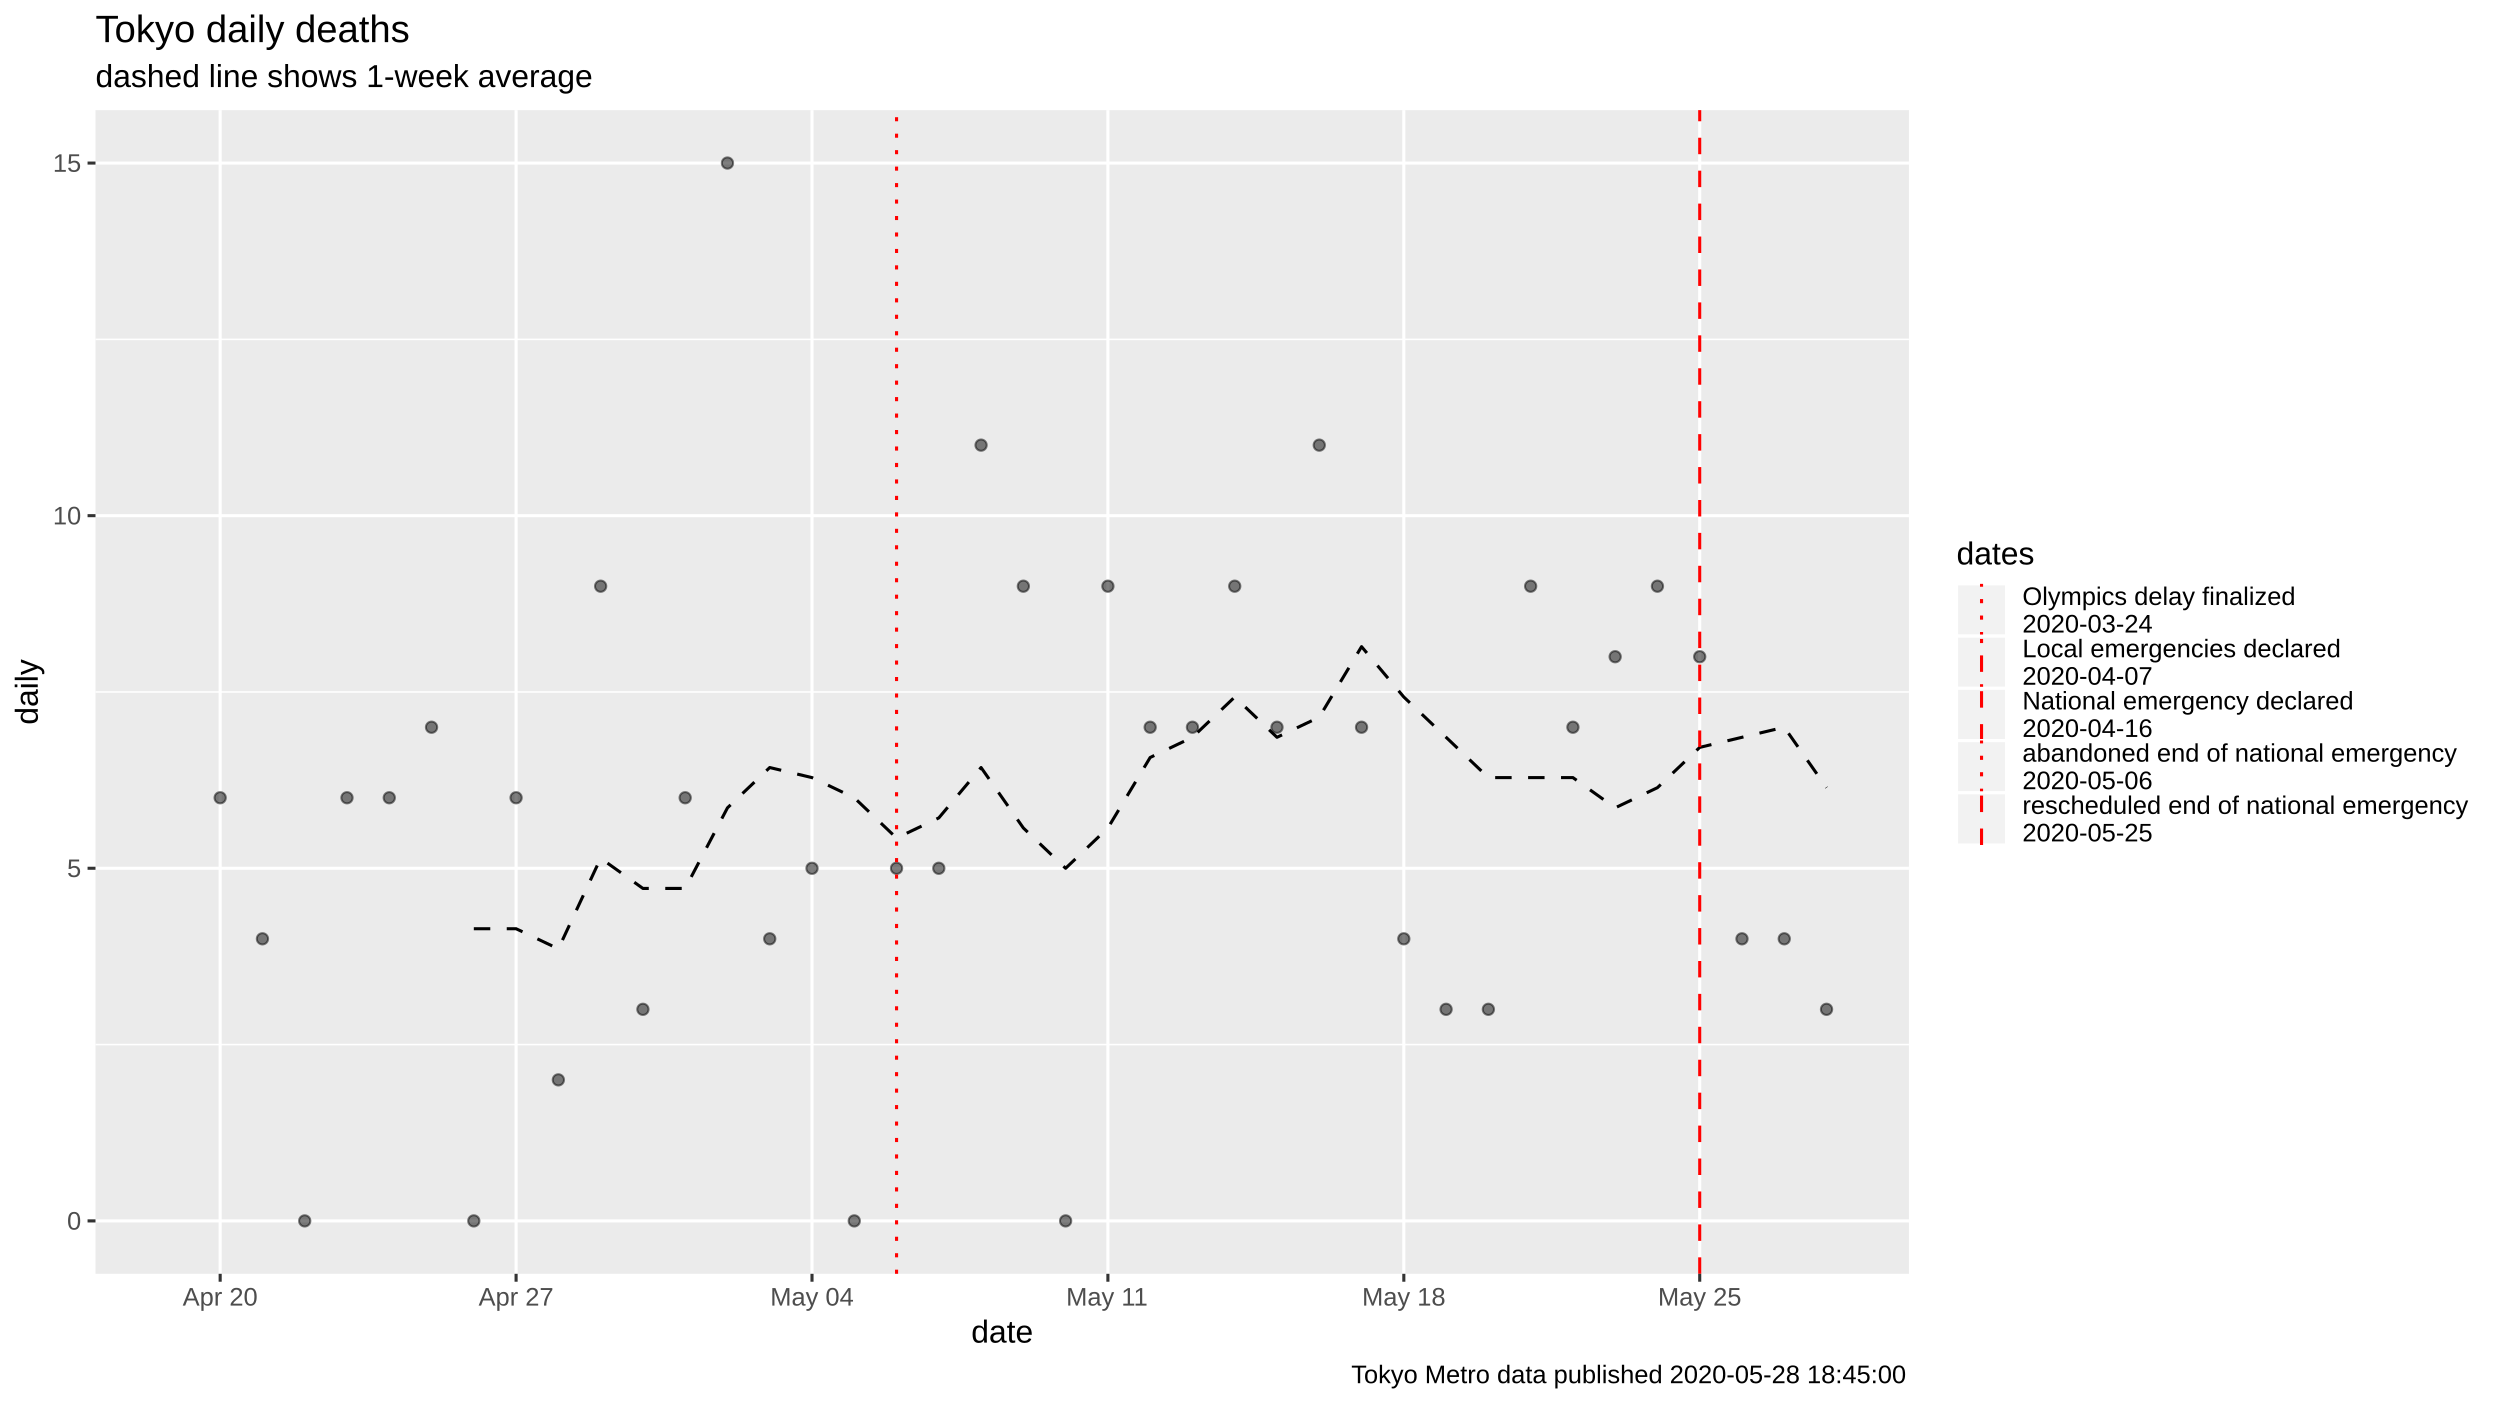
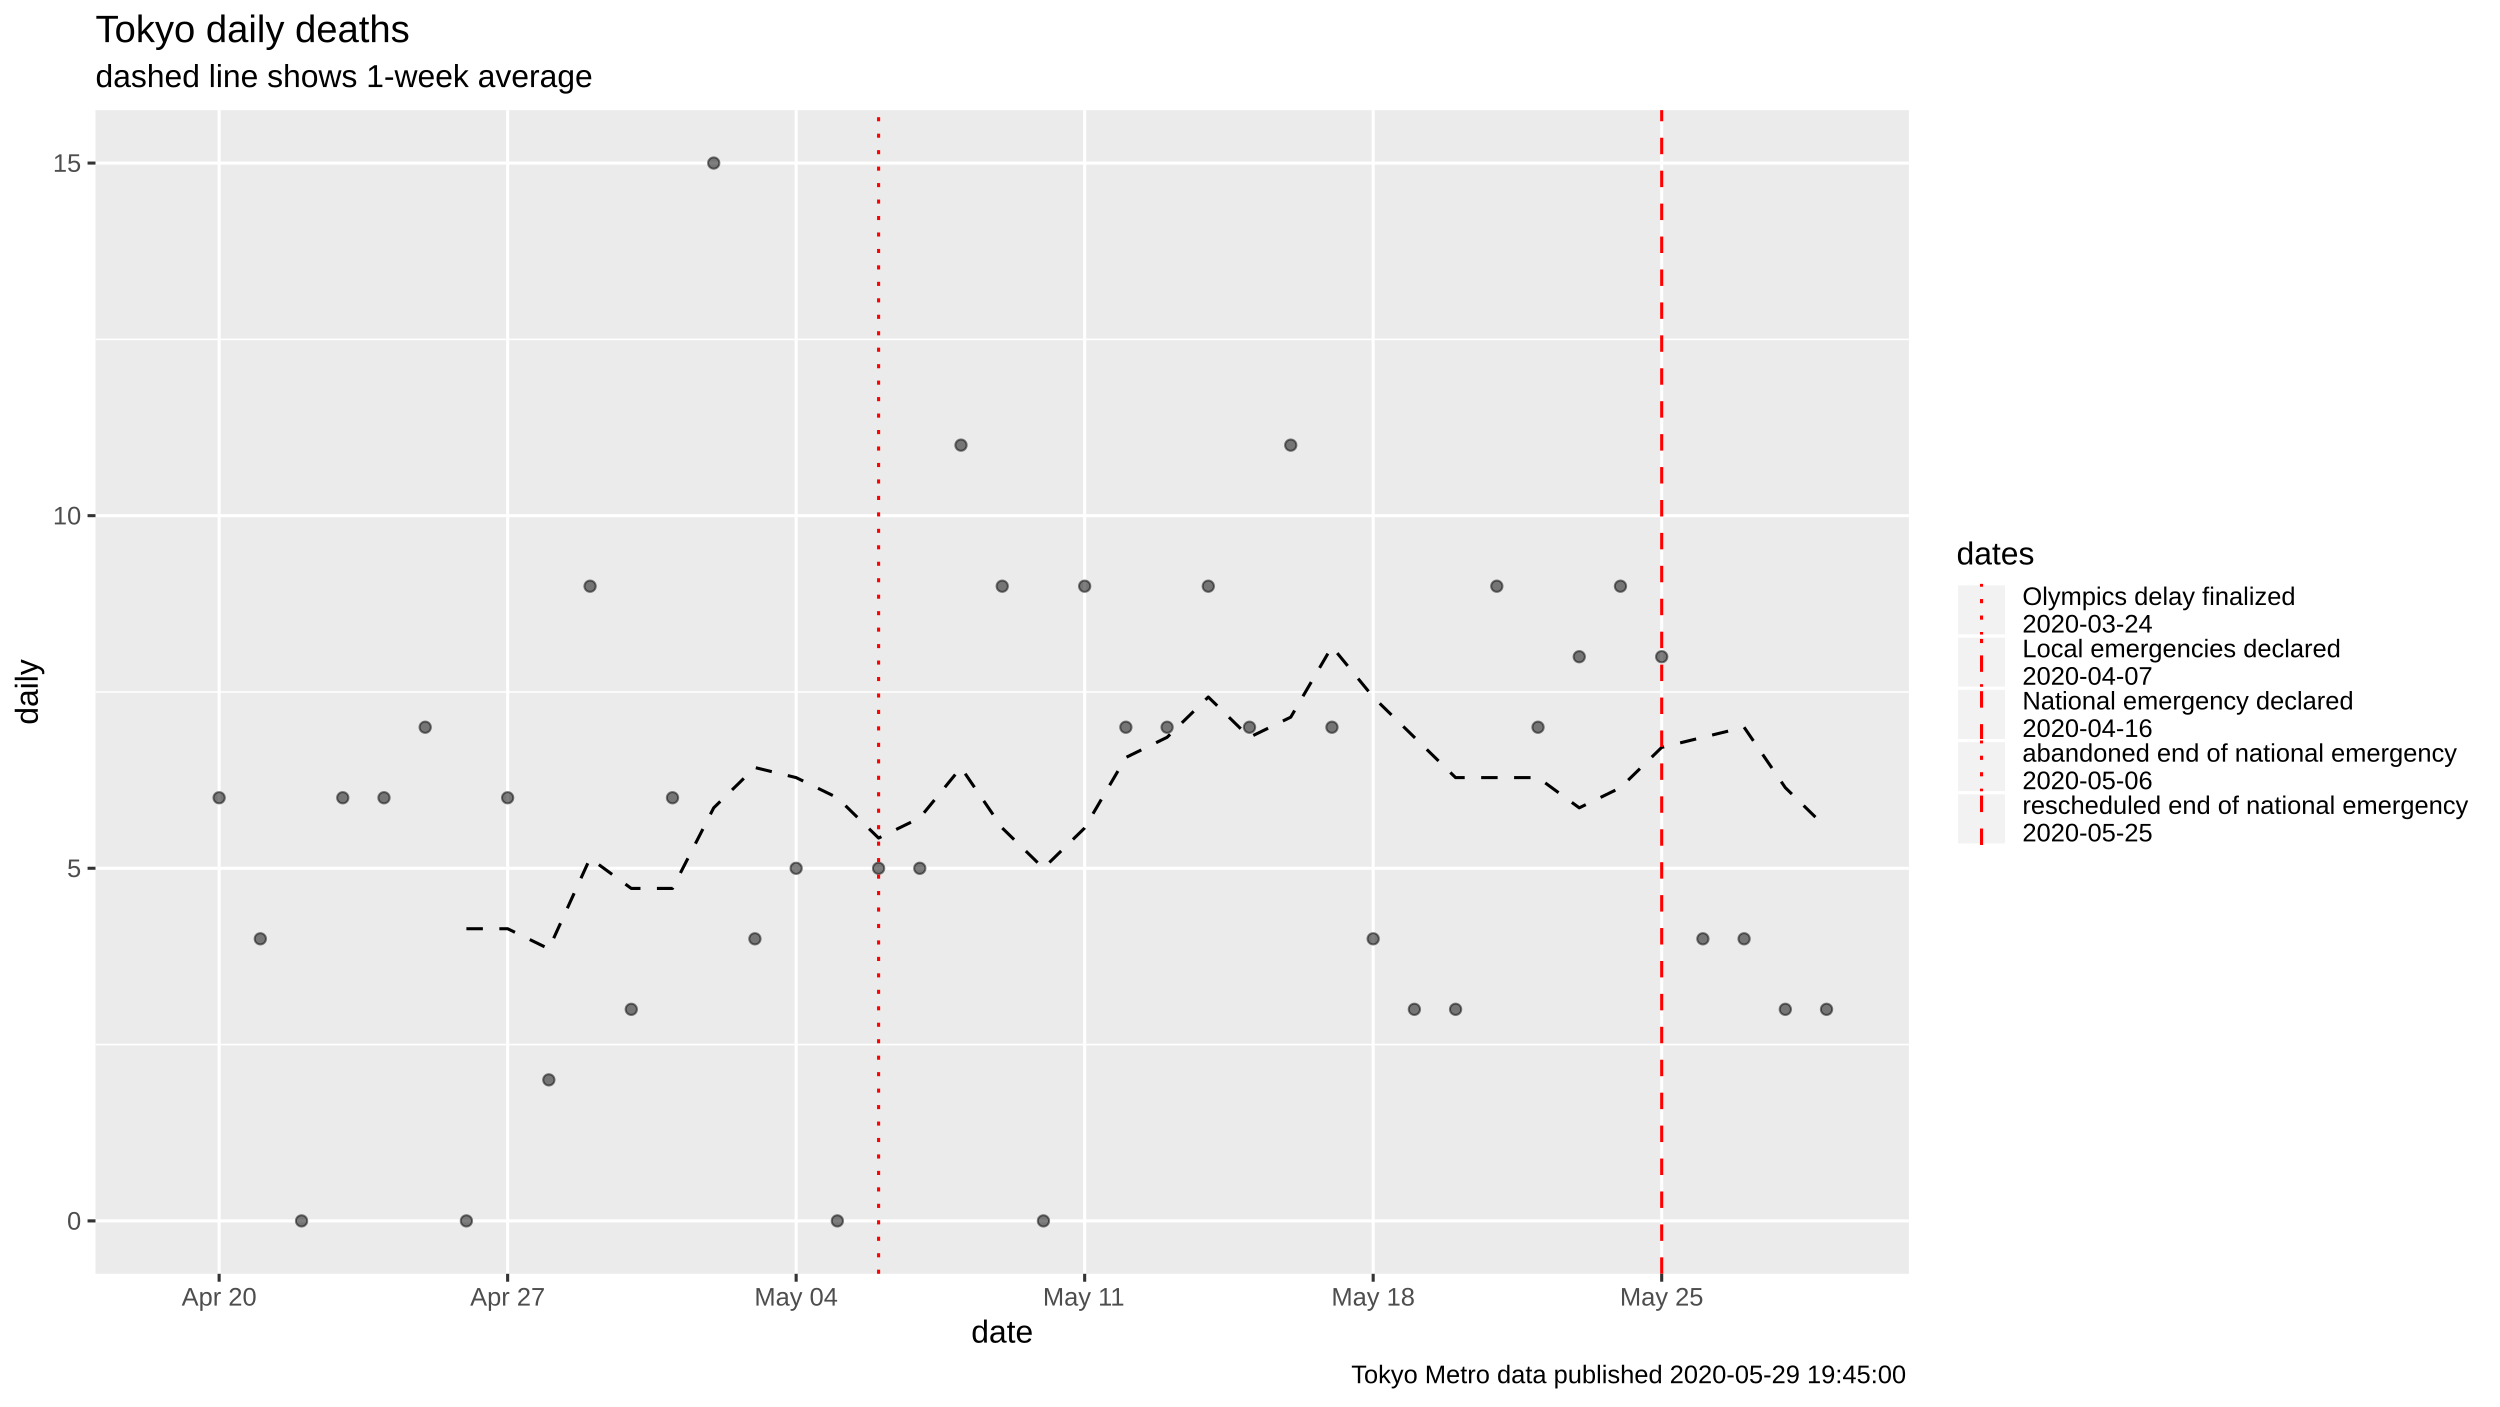
<svg xmlns="http://www.w3.org/2000/svg" viewBox="0 0 864.00 486.00">
  <defs>
    <style type="text/css">
    line, polyline, polygon, path, rect, circle {
      fill: none;
      stroke: #000000;
      stroke-linecap: round;
      stroke-linejoin: round;
      stroke-miterlimit: 10.00;
    }
  </style>
  </defs>
  <rect width="100%" height="100%" style="stroke: none; fill: #FFFFFF;" />
  <rect x="0" y="0.00" width="864.00" height="486.00" style="stroke-width: 1.07; stroke: #FFFFFF; fill: #FFFFFF;" />
  <defs>
    <clipPath id="cpMzMuMDB8NjU5Ljc0fDQ0MC4yMnwzOC4wNw==">
      <rect x="33.00" y="38.07" width="626.74" height="402.15" />
    </clipPath>
  </defs>
  <rect x="33.00" y="38.07" width="626.74" height="402.15" style="stroke-width: 1.07; stroke: none; fill: #EBEBEB;" clip-path="url(#cpMzMuMDB8NjU5Ljc0fDQ0MC4yMnwzOC4wNw==)" />
  <polyline points="33.00,361.01 659.74,361.01 " style="stroke-width: 0.53; stroke: #FFFFFF; stroke-linecap: butt;" clip-path="url(#cpMzMuMDB8NjU5Ljc0fDQ0MC4yMnwzOC4wNw==)" />
  <polyline points="33.00,239.15 659.74,239.15 " style="stroke-width: 0.53; stroke: #FFFFFF; stroke-linecap: butt;" clip-path="url(#cpMzMuMDB8NjU5Ljc0fDQ0MC4yMnwzOC4wNw==)" />
  <polyline points="33.00,117.28 659.74,117.28 " style="stroke-width: 0.53; stroke: #FFFFFF; stroke-linecap: butt;" clip-path="url(#cpMzMuMDB8NjU5Ljc0fDQ0MC4yMnwzOC4wNw==)" />
  <polyline points="33.00,421.94 659.74,421.94 " style="stroke-width: 1.07; stroke: #FFFFFF; stroke-linecap: butt;" clip-path="url(#cpMzMuMDB8NjU5Ljc0fDQ0MC4yMnwzOC4wNw==)" />
  <polyline points="33.00,300.08 659.74,300.08 " style="stroke-width: 1.07; stroke: #FFFFFF; stroke-linecap: butt;" clip-path="url(#cpMzMuMDB8NjU5Ljc0fDQ0MC4yMnwzOC4wNw==)" />
  <polyline points="33.00,178.21 659.74,178.21 " style="stroke-width: 1.07; stroke: #FFFFFF; stroke-linecap: butt;" clip-path="url(#cpMzMuMDB8NjU5Ljc0fDQ0MC4yMnwzOC4wNw==)" />
  <polyline points="33.00,56.35 659.74,56.35 " style="stroke-width: 1.07; stroke: #FFFFFF; stroke-linecap: butt;" clip-path="url(#cpMzMuMDB8NjU5Ljc0fDQ0MC4yMnwzOC4wNw==)" />
-   <polyline points="76.09,440.22 76.09,38.07 " style="stroke-width: 1.07; stroke: #FFFFFF; stroke-linecap: butt;" clip-path="url(#cpMzMuMDB8NjU5Ljc0fDQ0MC4yMnwzOC4wNw==)" />
-   <polyline points="178.36,440.22 178.36,38.07 " style="stroke-width: 1.07; stroke: #FFFFFF; stroke-linecap: butt;" clip-path="url(#cpMzMuMDB8NjU5Ljc0fDQ0MC4yMnwzOC4wNw==)" />
-   <polyline points="280.63,440.22 280.63,38.07 " style="stroke-width: 1.07; stroke: #FFFFFF; stroke-linecap: butt;" clip-path="url(#cpMzMuMDB8NjU5Ljc0fDQ0MC4yMnwzOC4wNw==)" />
-   <polyline points="382.89,440.22 382.89,38.07 " style="stroke-width: 1.07; stroke: #FFFFFF; stroke-linecap: butt;" clip-path="url(#cpMzMuMDB8NjU5Ljc0fDQ0MC4yMnwzOC4wNw==)" />
-   <polyline points="485.16,440.22 485.16,38.07 " style="stroke-width: 1.07; stroke: #FFFFFF; stroke-linecap: butt;" clip-path="url(#cpMzMuMDB8NjU5Ljc0fDQ0MC4yMnwzOC4wNw==)" />
-   <polyline points="587.42,440.22 587.42,38.07 " style="stroke-width: 1.07; stroke: #FFFFFF; stroke-linecap: butt;" clip-path="url(#cpMzMuMDB8NjU5Ljc0fDQ0MC4yMnwzOC4wNw==)" />
-   <polyline points="163.75,320.97 178.36,320.97 192.97,327.93 207.58,296.60 222.19,307.04 236.80,307.04 251.41,279.19 266.02,265.26 280.63,268.74 295.24,275.70 309.85,289.63 324.45,282.67 339.06,265.26 353.67,286.15 368.28,300.08 382.89,286.15 397.50,261.78 412.11,254.81 426.72,240.89 441.33,254.81 455.94,247.85 470.55,223.48 485.16,240.89 499.77,254.81 514.38,268.74 528.99,268.74 543.60,268.74 558.20,279.19 572.81,272.22 587.42,258.30 602.03,254.81 616.64,251.33 631.25,272.22 " style="stroke-width: 1.07; stroke-dasharray: 5.69,5.69; stroke-linecap: butt;" clip-path="url(#cpMzMuMDB8NjU5Ljc0fDQ0MC4yMnwzOC4wNw==)" />
-   <circle cx="76.09" cy="275.70" r="1.95" style="stroke-width: 0.71; stroke: #000000; stroke-opacity: 0.50; fill: #000000; fill-opacity: 0.50;" clip-path="url(#cpMzMuMDB8NjU5Ljc0fDQ0MC4yMnwzOC4wNw==)" />
-   <circle cx="90.70" cy="324.45" r="1.95" style="stroke-width: 0.71; stroke: #000000; stroke-opacity: 0.50; fill: #000000; fill-opacity: 0.50;" clip-path="url(#cpMzMuMDB8NjU5Ljc0fDQ0MC4yMnwzOC4wNw==)" />
-   <circle cx="105.31" cy="421.94" r="1.95" style="stroke-width: 0.71; stroke: #000000; stroke-opacity: 0.50; fill: #000000; fill-opacity: 0.50;" clip-path="url(#cpMzMuMDB8NjU5Ljc0fDQ0MC4yMnwzOC4wNw==)" />
-   <circle cx="119.92" cy="275.70" r="1.95" style="stroke-width: 0.71; stroke: #000000; stroke-opacity: 0.50; fill: #000000; fill-opacity: 0.50;" clip-path="url(#cpMzMuMDB8NjU5Ljc0fDQ0MC4yMnwzOC4wNw==)" />
-   <circle cx="134.53" cy="275.70" r="1.95" style="stroke-width: 0.71; stroke: #000000; stroke-opacity: 0.50; fill: #000000; fill-opacity: 0.50;" clip-path="url(#cpMzMuMDB8NjU5Ljc0fDQ0MC4yMnwzOC4wNw==)" />
-   <circle cx="149.14" cy="251.33" r="1.95" style="stroke-width: 0.71; stroke: #000000; stroke-opacity: 0.50; fill: #000000; fill-opacity: 0.50;" clip-path="url(#cpMzMuMDB8NjU5Ljc0fDQ0MC4yMnwzOC4wNw==)" />
-   <circle cx="163.75" cy="421.94" r="1.95" style="stroke-width: 0.71; stroke: #000000; stroke-opacity: 0.50; fill: #000000; fill-opacity: 0.50;" clip-path="url(#cpMzMuMDB8NjU5Ljc0fDQ0MC4yMnwzOC4wNw==)" />
-   <circle cx="178.36" cy="275.70" r="1.95" style="stroke-width: 0.71; stroke: #000000; stroke-opacity: 0.50; fill: #000000; fill-opacity: 0.50;" clip-path="url(#cpMzMuMDB8NjU5Ljc0fDQ0MC4yMnwzOC4wNw==)" />
-   <circle cx="192.97" cy="373.20" r="1.95" style="stroke-width: 0.71; stroke: #000000; stroke-opacity: 0.50; fill: #000000; fill-opacity: 0.50;" clip-path="url(#cpMzMuMDB8NjU5Ljc0fDQ0MC4yMnwzOC4wNw==)" />
-   <circle cx="207.58" cy="202.59" r="1.95" style="stroke-width: 0.71; stroke: #000000; stroke-opacity: 0.50; fill: #000000; fill-opacity: 0.50;" clip-path="url(#cpMzMuMDB8NjU5Ljc0fDQ0MC4yMnwzOC4wNw==)" />
-   <circle cx="222.19" cy="348.82" r="1.95" style="stroke-width: 0.71; stroke: #000000; stroke-opacity: 0.50; fill: #000000; fill-opacity: 0.50;" clip-path="url(#cpMzMuMDB8NjU5Ljc0fDQ0MC4yMnwzOC4wNw==)" />
-   <circle cx="236.80" cy="275.70" r="1.95" style="stroke-width: 0.71; stroke: #000000; stroke-opacity: 0.50; fill: #000000; fill-opacity: 0.50;" clip-path="url(#cpMzMuMDB8NjU5Ljc0fDQ0MC4yMnwzOC4wNw==)" />
-   <circle cx="251.41" cy="56.35" r="1.95" style="stroke-width: 0.71; stroke: #000000; stroke-opacity: 0.50; fill: #000000; fill-opacity: 0.50;" clip-path="url(#cpMzMuMDB8NjU5Ljc0fDQ0MC4yMnwzOC4wNw==)" />
-   <circle cx="266.02" cy="324.45" r="1.95" style="stroke-width: 0.71; stroke: #000000; stroke-opacity: 0.50; fill: #000000; fill-opacity: 0.50;" clip-path="url(#cpMzMuMDB8NjU5Ljc0fDQ0MC4yMnwzOC4wNw==)" />
-   <circle cx="280.63" cy="300.08" r="1.95" style="stroke-width: 0.71; stroke: #000000; stroke-opacity: 0.50; fill: #000000; fill-opacity: 0.50;" clip-path="url(#cpMzMuMDB8NjU5Ljc0fDQ0MC4yMnwzOC4wNw==)" />
-   <circle cx="295.24" cy="421.94" r="1.95" style="stroke-width: 0.71; stroke: #000000; stroke-opacity: 0.50; fill: #000000; fill-opacity: 0.50;" clip-path="url(#cpMzMuMDB8NjU5Ljc0fDQ0MC4yMnwzOC4wNw==)" />
-   <circle cx="309.85" cy="300.08" r="1.95" style="stroke-width: 0.71; stroke: #000000; stroke-opacity: 0.50; fill: #000000; fill-opacity: 0.50;" clip-path="url(#cpMzMuMDB8NjU5Ljc0fDQ0MC4yMnwzOC4wNw==)" />
-   <circle cx="324.45" cy="300.08" r="1.95" style="stroke-width: 0.71; stroke: #000000; stroke-opacity: 0.50; fill: #000000; fill-opacity: 0.50;" clip-path="url(#cpMzMuMDB8NjU5Ljc0fDQ0MC4yMnwzOC4wNw==)" />
-   <circle cx="339.06" cy="153.84" r="1.95" style="stroke-width: 0.71; stroke: #000000; stroke-opacity: 0.50; fill: #000000; fill-opacity: 0.50;" clip-path="url(#cpMzMuMDB8NjU5Ljc0fDQ0MC4yMnwzOC4wNw==)" />
-   <circle cx="353.67" cy="202.59" r="1.95" style="stroke-width: 0.71; stroke: #000000; stroke-opacity: 0.50; fill: #000000; fill-opacity: 0.50;" clip-path="url(#cpMzMuMDB8NjU5Ljc0fDQ0MC4yMnwzOC4wNw==)" />
-   <circle cx="368.28" cy="421.94" r="1.95" style="stroke-width: 0.71; stroke: #000000; stroke-opacity: 0.50; fill: #000000; fill-opacity: 0.50;" clip-path="url(#cpMzMuMDB8NjU5Ljc0fDQ0MC4yMnwzOC4wNw==)" />
-   <circle cx="382.89" cy="202.59" r="1.95" style="stroke-width: 0.71; stroke: #000000; stroke-opacity: 0.50; fill: #000000; fill-opacity: 0.50;" clip-path="url(#cpMzMuMDB8NjU5Ljc0fDQ0MC4yMnwzOC4wNw==)" />
-   <circle cx="397.50" cy="251.33" r="1.95" style="stroke-width: 0.71; stroke: #000000; stroke-opacity: 0.50; fill: #000000; fill-opacity: 0.50;" clip-path="url(#cpMzMuMDB8NjU5Ljc0fDQ0MC4yMnwzOC4wNw==)" />
-   <circle cx="412.11" cy="251.33" r="1.95" style="stroke-width: 0.71; stroke: #000000; stroke-opacity: 0.50; fill: #000000; fill-opacity: 0.50;" clip-path="url(#cpMzMuMDB8NjU5Ljc0fDQ0MC4yMnwzOC4wNw==)" />
-   <circle cx="426.72" cy="202.59" r="1.95" style="stroke-width: 0.71; stroke: #000000; stroke-opacity: 0.50; fill: #000000; fill-opacity: 0.50;" clip-path="url(#cpMzMuMDB8NjU5Ljc0fDQ0MC4yMnwzOC4wNw==)" />
-   <circle cx="441.33" cy="251.33" r="1.95" style="stroke-width: 0.71; stroke: #000000; stroke-opacity: 0.50; fill: #000000; fill-opacity: 0.50;" clip-path="url(#cpMzMuMDB8NjU5Ljc0fDQ0MC4yMnwzOC4wNw==)" />
-   <circle cx="455.94" cy="153.84" r="1.95" style="stroke-width: 0.71; stroke: #000000; stroke-opacity: 0.50; fill: #000000; fill-opacity: 0.50;" clip-path="url(#cpMzMuMDB8NjU5Ljc0fDQ0MC4yMnwzOC4wNw==)" />
-   <circle cx="470.55" cy="251.33" r="1.95" style="stroke-width: 0.71; stroke: #000000; stroke-opacity: 0.50; fill: #000000; fill-opacity: 0.50;" clip-path="url(#cpMzMuMDB8NjU5Ljc0fDQ0MC4yMnwzOC4wNw==)" />
-   <circle cx="485.16" cy="324.45" r="1.95" style="stroke-width: 0.71; stroke: #000000; stroke-opacity: 0.50; fill: #000000; fill-opacity: 0.50;" clip-path="url(#cpMzMuMDB8NjU5Ljc0fDQ0MC4yMnwzOC4wNw==)" />
-   <circle cx="499.77" cy="348.82" r="1.95" style="stroke-width: 0.71; stroke: #000000; stroke-opacity: 0.50; fill: #000000; fill-opacity: 0.50;" clip-path="url(#cpMzMuMDB8NjU5Ljc0fDQ0MC4yMnwzOC4wNw==)" />
-   <circle cx="514.38" cy="348.82" r="1.95" style="stroke-width: 0.71; stroke: #000000; stroke-opacity: 0.50; fill: #000000; fill-opacity: 0.50;" clip-path="url(#cpMzMuMDB8NjU5Ljc0fDQ0MC4yMnwzOC4wNw==)" />
-   <circle cx="528.99" cy="202.59" r="1.95" style="stroke-width: 0.71; stroke: #000000; stroke-opacity: 0.50; fill: #000000; fill-opacity: 0.50;" clip-path="url(#cpMzMuMDB8NjU5Ljc0fDQ0MC4yMnwzOC4wNw==)" />
-   <circle cx="543.60" cy="251.33" r="1.95" style="stroke-width: 0.71; stroke: #000000; stroke-opacity: 0.50; fill: #000000; fill-opacity: 0.50;" clip-path="url(#cpMzMuMDB8NjU5Ljc0fDQ0MC4yMnwzOC4wNw==)" />
-   <circle cx="558.20" cy="226.96" r="1.95" style="stroke-width: 0.71; stroke: #000000; stroke-opacity: 0.50; fill: #000000; fill-opacity: 0.50;" clip-path="url(#cpMzMuMDB8NjU5Ljc0fDQ0MC4yMnwzOC4wNw==)" />
-   <circle cx="572.81" cy="202.59" r="1.95" style="stroke-width: 0.71; stroke: #000000; stroke-opacity: 0.50; fill: #000000; fill-opacity: 0.50;" clip-path="url(#cpMzMuMDB8NjU5Ljc0fDQ0MC4yMnwzOC4wNw==)" />
-   <circle cx="587.42" cy="226.96" r="1.95" style="stroke-width: 0.71; stroke: #000000; stroke-opacity: 0.50; fill: #000000; fill-opacity: 0.50;" clip-path="url(#cpMzMuMDB8NjU5Ljc0fDQ0MC4yMnwzOC4wNw==)" />
-   <circle cx="602.03" cy="324.45" r="1.95" style="stroke-width: 0.71; stroke: #000000; stroke-opacity: 0.50; fill: #000000; fill-opacity: 0.50;" clip-path="url(#cpMzMuMDB8NjU5Ljc0fDQ0MC4yMnwzOC4wNw==)" />
-   <circle cx="616.64" cy="324.45" r="1.95" style="stroke-width: 0.71; stroke: #000000; stroke-opacity: 0.50; fill: #000000; fill-opacity: 0.50;" clip-path="url(#cpMzMuMDB8NjU5Ljc0fDQ0MC4yMnwzOC4wNw==)" />
+   <polyline points="75.73,440.22 75.73,38.07 " style="stroke-width: 1.07; stroke: #FFFFFF; stroke-linecap: butt;" clip-path="url(#cpMzMuMDB8NjU5Ljc0fDQ0MC4yMnwzOC4wNw==)" />
+   <polyline points="175.44,440.22 175.44,38.07 " style="stroke-width: 1.07; stroke: #FFFFFF; stroke-linecap: butt;" clip-path="url(#cpMzMuMDB8NjU5Ljc0fDQ0MC4yMnwzOC4wNw==)" />
+   <polyline points="275.15,440.22 275.15,38.07 " style="stroke-width: 1.07; stroke: #FFFFFF; stroke-linecap: butt;" clip-path="url(#cpMzMuMDB8NjU5Ljc0fDQ0MC4yMnwzOC4wNw==)" />
+   <polyline points="374.86,440.22 374.86,38.07 " style="stroke-width: 1.07; stroke: #FFFFFF; stroke-linecap: butt;" clip-path="url(#cpMzMuMDB8NjU5Ljc0fDQ0MC4yMnwzOC4wNw==)" />
+   <polyline points="474.57,440.22 474.57,38.07 " style="stroke-width: 1.07; stroke: #FFFFFF; stroke-linecap: butt;" clip-path="url(#cpMzMuMDB8NjU5Ljc0fDQ0MC4yMnwzOC4wNw==)" />
+   <polyline points="574.28,440.22 574.28,38.07 " style="stroke-width: 1.07; stroke: #FFFFFF; stroke-linecap: butt;" clip-path="url(#cpMzMuMDB8NjU5Ljc0fDQ0MC4yMnwzOC4wNw==)" />
+   <polyline points="161.19,320.97 175.44,320.97 189.68,327.93 203.93,296.60 218.17,307.04 232.42,307.04 246.66,279.19 260.90,265.26 275.15,268.74 289.39,275.70 303.64,289.63 317.88,282.67 332.12,265.26 346.37,286.15 360.61,300.08 374.86,286.15 389.10,261.78 403.35,254.81 417.59,240.89 431.83,254.81 446.08,247.85 460.32,223.48 474.57,240.89 488.81,254.81 503.05,268.74 517.30,268.74 531.54,268.74 545.79,279.19 560.03,272.22 574.28,258.30 588.52,254.81 602.76,251.33 617.01,272.22 631.25,286.15 " style="stroke-width: 1.07; stroke-dasharray: 5.69,5.69; stroke-linecap: butt;" clip-path="url(#cpMzMuMDB8NjU5Ljc0fDQ0MC4yMnwzOC4wNw==)" />
+   <circle cx="75.73" cy="275.70" r="1.95" style="stroke-width: 0.71; stroke: #000000; stroke-opacity: 0.50; fill: #000000; fill-opacity: 0.50;" clip-path="url(#cpMzMuMDB8NjU5Ljc0fDQ0MC4yMnwzOC4wNw==)" />
+   <circle cx="89.97" cy="324.45" r="1.95" style="stroke-width: 0.71; stroke: #000000; stroke-opacity: 0.50; fill: #000000; fill-opacity: 0.50;" clip-path="url(#cpMzMuMDB8NjU5Ljc0fDQ0MC4yMnwzOC4wNw==)" />
+   <circle cx="104.22" cy="421.94" r="1.95" style="stroke-width: 0.71; stroke: #000000; stroke-opacity: 0.50; fill: #000000; fill-opacity: 0.50;" clip-path="url(#cpMzMuMDB8NjU5Ljc0fDQ0MC4yMnwzOC4wNw==)" />
+   <circle cx="118.46" cy="275.70" r="1.95" style="stroke-width: 0.71; stroke: #000000; stroke-opacity: 0.50; fill: #000000; fill-opacity: 0.50;" clip-path="url(#cpMzMuMDB8NjU5Ljc0fDQ0MC4yMnwzOC4wNw==)" />
+   <circle cx="132.71" cy="275.70" r="1.95" style="stroke-width: 0.71; stroke: #000000; stroke-opacity: 0.50; fill: #000000; fill-opacity: 0.50;" clip-path="url(#cpMzMuMDB8NjU5Ljc0fDQ0MC4yMnwzOC4wNw==)" />
+   <circle cx="146.95" cy="251.33" r="1.95" style="stroke-width: 0.71; stroke: #000000; stroke-opacity: 0.50; fill: #000000; fill-opacity: 0.50;" clip-path="url(#cpMzMuMDB8NjU5Ljc0fDQ0MC4yMnwzOC4wNw==)" />
+   <circle cx="161.19" cy="421.94" r="1.95" style="stroke-width: 0.71; stroke: #000000; stroke-opacity: 0.50; fill: #000000; fill-opacity: 0.50;" clip-path="url(#cpMzMuMDB8NjU5Ljc0fDQ0MC4yMnwzOC4wNw==)" />
+   <circle cx="175.44" cy="275.70" r="1.95" style="stroke-width: 0.71; stroke: #000000; stroke-opacity: 0.50; fill: #000000; fill-opacity: 0.50;" clip-path="url(#cpMzMuMDB8NjU5Ljc0fDQ0MC4yMnwzOC4wNw==)" />
+   <circle cx="189.68" cy="373.20" r="1.95" style="stroke-width: 0.71; stroke: #000000; stroke-opacity: 0.50; fill: #000000; fill-opacity: 0.50;" clip-path="url(#cpMzMuMDB8NjU5Ljc0fDQ0MC4yMnwzOC4wNw==)" />
+   <circle cx="203.93" cy="202.59" r="1.95" style="stroke-width: 0.71; stroke: #000000; stroke-opacity: 0.50; fill: #000000; fill-opacity: 0.50;" clip-path="url(#cpMzMuMDB8NjU5Ljc0fDQ0MC4yMnwzOC4wNw==)" />
+   <circle cx="218.17" cy="348.82" r="1.95" style="stroke-width: 0.71; stroke: #000000; stroke-opacity: 0.50; fill: #000000; fill-opacity: 0.50;" clip-path="url(#cpMzMuMDB8NjU5Ljc0fDQ0MC4yMnwzOC4wNw==)" />
+   <circle cx="232.42" cy="275.70" r="1.95" style="stroke-width: 0.71; stroke: #000000; stroke-opacity: 0.50; fill: #000000; fill-opacity: 0.50;" clip-path="url(#cpMzMuMDB8NjU5Ljc0fDQ0MC4yMnwzOC4wNw==)" />
+   <circle cx="246.66" cy="56.35" r="1.95" style="stroke-width: 0.71; stroke: #000000; stroke-opacity: 0.50; fill: #000000; fill-opacity: 0.50;" clip-path="url(#cpMzMuMDB8NjU5Ljc0fDQ0MC4yMnwzOC4wNw==)" />
+   <circle cx="260.90" cy="324.45" r="1.95" style="stroke-width: 0.71; stroke: #000000; stroke-opacity: 0.50; fill: #000000; fill-opacity: 0.50;" clip-path="url(#cpMzMuMDB8NjU5Ljc0fDQ0MC4yMnwzOC4wNw==)" />
+   <circle cx="275.15" cy="300.08" r="1.95" style="stroke-width: 0.71; stroke: #000000; stroke-opacity: 0.50; fill: #000000; fill-opacity: 0.50;" clip-path="url(#cpMzMuMDB8NjU5Ljc0fDQ0MC4yMnwzOC4wNw==)" />
+   <circle cx="289.39" cy="421.94" r="1.95" style="stroke-width: 0.71; stroke: #000000; stroke-opacity: 0.50; fill: #000000; fill-opacity: 0.50;" clip-path="url(#cpMzMuMDB8NjU5Ljc0fDQ0MC4yMnwzOC4wNw==)" />
+   <circle cx="303.64" cy="300.08" r="1.95" style="stroke-width: 0.71; stroke: #000000; stroke-opacity: 0.50; fill: #000000; fill-opacity: 0.50;" clip-path="url(#cpMzMuMDB8NjU5Ljc0fDQ0MC4yMnwzOC4wNw==)" />
+   <circle cx="317.88" cy="300.08" r="1.95" style="stroke-width: 0.71; stroke: #000000; stroke-opacity: 0.50; fill: #000000; fill-opacity: 0.50;" clip-path="url(#cpMzMuMDB8NjU5Ljc0fDQ0MC4yMnwzOC4wNw==)" />
+   <circle cx="332.12" cy="153.84" r="1.95" style="stroke-width: 0.71; stroke: #000000; stroke-opacity: 0.50; fill: #000000; fill-opacity: 0.50;" clip-path="url(#cpMzMuMDB8NjU5Ljc0fDQ0MC4yMnwzOC4wNw==)" />
+   <circle cx="346.37" cy="202.59" r="1.95" style="stroke-width: 0.71; stroke: #000000; stroke-opacity: 0.50; fill: #000000; fill-opacity: 0.50;" clip-path="url(#cpMzMuMDB8NjU5Ljc0fDQ0MC4yMnwzOC4wNw==)" />
+   <circle cx="360.61" cy="421.94" r="1.95" style="stroke-width: 0.71; stroke: #000000; stroke-opacity: 0.50; fill: #000000; fill-opacity: 0.50;" clip-path="url(#cpMzMuMDB8NjU5Ljc0fDQ0MC4yMnwzOC4wNw==)" />
+   <circle cx="374.86" cy="202.59" r="1.95" style="stroke-width: 0.71; stroke: #000000; stroke-opacity: 0.50; fill: #000000; fill-opacity: 0.50;" clip-path="url(#cpMzMuMDB8NjU5Ljc0fDQ0MC4yMnwzOC4wNw==)" />
+   <circle cx="389.10" cy="251.33" r="1.95" style="stroke-width: 0.71; stroke: #000000; stroke-opacity: 0.50; fill: #000000; fill-opacity: 0.50;" clip-path="url(#cpMzMuMDB8NjU5Ljc0fDQ0MC4yMnwzOC4wNw==)" />
+   <circle cx="403.35" cy="251.33" r="1.95" style="stroke-width: 0.71; stroke: #000000; stroke-opacity: 0.50; fill: #000000; fill-opacity: 0.50;" clip-path="url(#cpMzMuMDB8NjU5Ljc0fDQ0MC4yMnwzOC4wNw==)" />
+   <circle cx="417.59" cy="202.59" r="1.95" style="stroke-width: 0.71; stroke: #000000; stroke-opacity: 0.50; fill: #000000; fill-opacity: 0.50;" clip-path="url(#cpMzMuMDB8NjU5Ljc0fDQ0MC4yMnwzOC4wNw==)" />
+   <circle cx="431.83" cy="251.33" r="1.95" style="stroke-width: 0.71; stroke: #000000; stroke-opacity: 0.50; fill: #000000; fill-opacity: 0.50;" clip-path="url(#cpMzMuMDB8NjU5Ljc0fDQ0MC4yMnwzOC4wNw==)" />
+   <circle cx="446.08" cy="153.84" r="1.95" style="stroke-width: 0.71; stroke: #000000; stroke-opacity: 0.50; fill: #000000; fill-opacity: 0.50;" clip-path="url(#cpMzMuMDB8NjU5Ljc0fDQ0MC4yMnwzOC4wNw==)" />
+   <circle cx="460.32" cy="251.33" r="1.95" style="stroke-width: 0.71; stroke: #000000; stroke-opacity: 0.50; fill: #000000; fill-opacity: 0.50;" clip-path="url(#cpMzMuMDB8NjU5Ljc0fDQ0MC4yMnwzOC4wNw==)" />
+   <circle cx="474.57" cy="324.45" r="1.95" style="stroke-width: 0.71; stroke: #000000; stroke-opacity: 0.50; fill: #000000; fill-opacity: 0.50;" clip-path="url(#cpMzMuMDB8NjU5Ljc0fDQ0MC4yMnwzOC4wNw==)" />
+   <circle cx="488.81" cy="348.82" r="1.95" style="stroke-width: 0.71; stroke: #000000; stroke-opacity: 0.50; fill: #000000; fill-opacity: 0.50;" clip-path="url(#cpMzMuMDB8NjU5Ljc0fDQ0MC4yMnwzOC4wNw==)" />
+   <circle cx="503.05" cy="348.82" r="1.95" style="stroke-width: 0.71; stroke: #000000; stroke-opacity: 0.50; fill: #000000; fill-opacity: 0.50;" clip-path="url(#cpMzMuMDB8NjU5Ljc0fDQ0MC4yMnwzOC4wNw==)" />
+   <circle cx="517.30" cy="202.59" r="1.95" style="stroke-width: 0.71; stroke: #000000; stroke-opacity: 0.50; fill: #000000; fill-opacity: 0.50;" clip-path="url(#cpMzMuMDB8NjU5Ljc0fDQ0MC4yMnwzOC4wNw==)" />
+   <circle cx="531.54" cy="251.33" r="1.95" style="stroke-width: 0.71; stroke: #000000; stroke-opacity: 0.50; fill: #000000; fill-opacity: 0.50;" clip-path="url(#cpMzMuMDB8NjU5Ljc0fDQ0MC4yMnwzOC4wNw==)" />
+   <circle cx="545.79" cy="226.96" r="1.95" style="stroke-width: 0.71; stroke: #000000; stroke-opacity: 0.50; fill: #000000; fill-opacity: 0.50;" clip-path="url(#cpMzMuMDB8NjU5Ljc0fDQ0MC4yMnwzOC4wNw==)" />
+   <circle cx="560.03" cy="202.59" r="1.95" style="stroke-width: 0.71; stroke: #000000; stroke-opacity: 0.50; fill: #000000; fill-opacity: 0.50;" clip-path="url(#cpMzMuMDB8NjU5Ljc0fDQ0MC4yMnwzOC4wNw==)" />
+   <circle cx="574.28" cy="226.96" r="1.95" style="stroke-width: 0.71; stroke: #000000; stroke-opacity: 0.50; fill: #000000; fill-opacity: 0.50;" clip-path="url(#cpMzMuMDB8NjU5Ljc0fDQ0MC4yMnwzOC4wNw==)" />
+   <circle cx="588.52" cy="324.45" r="1.95" style="stroke-width: 0.71; stroke: #000000; stroke-opacity: 0.50; fill: #000000; fill-opacity: 0.50;" clip-path="url(#cpMzMuMDB8NjU5Ljc0fDQ0MC4yMnwzOC4wNw==)" />
+   <circle cx="602.76" cy="324.45" r="1.95" style="stroke-width: 0.71; stroke: #000000; stroke-opacity: 0.50; fill: #000000; fill-opacity: 0.50;" clip-path="url(#cpMzMuMDB8NjU5Ljc0fDQ0MC4yMnwzOC4wNw==)" />
+   <circle cx="617.01" cy="348.82" r="1.95" style="stroke-width: 0.71; stroke: #000000; stroke-opacity: 0.50; fill: #000000; fill-opacity: 0.50;" clip-path="url(#cpMzMuMDB8NjU5Ljc0fDQ0MC4yMnwzOC4wNw==)" />
  <circle cx="631.25" cy="348.82" r="1.95" style="stroke-width: 0.71; stroke: #000000; stroke-opacity: 0.50; fill: #000000; fill-opacity: 0.50;" clip-path="url(#cpMzMuMDB8NjU5Ljc0fDQ0MC4yMnwzOC4wNw==)" />
-   <line x1="17.66" y1="440.22" x2="17.66" y2="38.07" style="stroke-width: 1.07; stroke: #FF0000; stroke-dasharray: 5.69,5.69; stroke-linecap: butt;" clip-path="url(#cpMzMuMDB8NjU5Ljc0fDQ0MC4yMnwzOC4wNw==)" />
-   <line x1="309.85" y1="440.22" x2="309.85" y2="38.07" style="stroke-width: 1.07; stroke: #FF0000; stroke-dasharray: 1.42,4.27; stroke-linecap: butt;" clip-path="url(#cpMzMuMDB8NjU5Ljc0fDQ0MC4yMnwzOC4wNw==)" />
-   <line x1="587.42" y1="440.22" x2="587.42" y2="38.07" style="stroke-width: 1.07; stroke: #FF0000; stroke-dasharray: 5.69,5.69; stroke-linecap: butt;" clip-path="url(#cpMzMuMDB8NjU5Ljc0fDQ0MC4yMnwzOC4wNw==)" />
+   <line x1="18.75" y1="440.22" x2="18.75" y2="38.07" style="stroke-width: 1.07; stroke: #FF0000; stroke-dasharray: 5.69,5.69; stroke-linecap: butt;" clip-path="url(#cpMzMuMDB8NjU5Ljc0fDQ0MC4yMnwzOC4wNw==)" />
+   <line x1="303.64" y1="440.22" x2="303.64" y2="38.07" style="stroke-width: 1.07; stroke: #FF0000; stroke-dasharray: 1.42,4.27; stroke-linecap: butt;" clip-path="url(#cpMzMuMDB8NjU5Ljc0fDQ0MC4yMnwzOC4wNw==)" />
+   <line x1="574.28" y1="440.22" x2="574.28" y2="38.07" style="stroke-width: 1.07; stroke: #FF0000; stroke-dasharray: 5.69,5.69; stroke-linecap: butt;" clip-path="url(#cpMzMuMDB8NjU5Ljc0fDQ0MC4yMnwzOC4wNw==)" />
  <defs>
    <clipPath id="cpMC4wMHw4NjQuMDB8NDg2LjAwfDAuMDA=">
      <rect x="0.00" y="0.00" width="864.00" height="486.00" />
    </clipPath>
  </defs>
  <g clip-path="url(#cpMC4wMHw4NjQuMDB8NDg2LjAwfDAuMDA=)">
    <text x="23.17" y="424.97" style="font-size: 8.80px; fill: #4D4D4D; font-family: Liberation Sans;" textLength="4.89px" lengthAdjust="spacingAndGlyphs">0</text>
  </g>
  <g clip-path="url(#cpMC4wMHw4NjQuMDB8NDg2LjAwfDAuMDA=)">
    <text x="23.17" y="303.11" style="font-size: 8.80px; fill: #4D4D4D; font-family: Liberation Sans;" textLength="4.89px" lengthAdjust="spacingAndGlyphs">5</text>
  </g>
  <g clip-path="url(#cpMC4wMHw4NjQuMDB8NDg2LjAwfDAuMDA=)">
    <text x="18.28" y="181.24" style="font-size: 8.80px; fill: #4D4D4D; font-family: Liberation Sans;" textLength="9.79px" lengthAdjust="spacingAndGlyphs">10</text>
  </g>
  <g clip-path="url(#cpMC4wMHw4NjQuMDB8NDg2LjAwfDAuMDA=)">
    <text x="18.28" y="59.38" style="font-size: 8.80px; fill: #4D4D4D; font-family: Liberation Sans;" textLength="9.79px" lengthAdjust="spacingAndGlyphs">15</text>
  </g>
  <polyline points="30.26,421.94 33.00,421.94 " style="stroke-width: 1.07; stroke: #333333; stroke-linecap: butt;" clip-path="url(#cpMC4wMHw4NjQuMDB8NDg2LjAwfDAuMDA=)" />
  <polyline points="30.26,300.08 33.00,300.08 " style="stroke-width: 1.07; stroke: #333333; stroke-linecap: butt;" clip-path="url(#cpMC4wMHw4NjQuMDB8NDg2LjAwfDAuMDA=)" />
  <polyline points="30.26,178.21 33.00,178.21 " style="stroke-width: 1.07; stroke: #333333; stroke-linecap: butt;" clip-path="url(#cpMC4wMHw4NjQuMDB8NDg2LjAwfDAuMDA=)" />
  <polyline points="30.26,56.35 33.00,56.35 " style="stroke-width: 1.07; stroke: #333333; stroke-linecap: butt;" clip-path="url(#cpMC4wMHw4NjQuMDB8NDg2LjAwfDAuMDA=)" />
-   <polyline points="76.09,442.96 76.09,440.22 " style="stroke-width: 1.07; stroke: #333333; stroke-linecap: butt;" clip-path="url(#cpMC4wMHw4NjQuMDB8NDg2LjAwfDAuMDA=)" />
-   <polyline points="178.36,442.96 178.36,440.22 " style="stroke-width: 1.07; stroke: #333333; stroke-linecap: butt;" clip-path="url(#cpMC4wMHw4NjQuMDB8NDg2LjAwfDAuMDA=)" />
-   <polyline points="280.63,442.96 280.63,440.22 " style="stroke-width: 1.07; stroke: #333333; stroke-linecap: butt;" clip-path="url(#cpMC4wMHw4NjQuMDB8NDg2LjAwfDAuMDA=)" />
-   <polyline points="382.89,442.96 382.89,440.22 " style="stroke-width: 1.07; stroke: #333333; stroke-linecap: butt;" clip-path="url(#cpMC4wMHw4NjQuMDB8NDg2LjAwfDAuMDA=)" />
-   <polyline points="485.16,442.96 485.16,440.22 " style="stroke-width: 1.07; stroke: #333333; stroke-linecap: butt;" clip-path="url(#cpMC4wMHw4NjQuMDB8NDg2LjAwfDAuMDA=)" />
-   <polyline points="587.42,442.96 587.42,440.22 " style="stroke-width: 1.07; stroke: #333333; stroke-linecap: butt;" clip-path="url(#cpMC4wMHw4NjQuMDB8NDg2LjAwfDAuMDA=)" />
+   <polyline points="75.73,442.96 75.73,440.22 " style="stroke-width: 1.07; stroke: #333333; stroke-linecap: butt;" clip-path="url(#cpMC4wMHw4NjQuMDB8NDg2LjAwfDAuMDA=)" />
+   <polyline points="175.44,442.96 175.44,440.22 " style="stroke-width: 1.07; stroke: #333333; stroke-linecap: butt;" clip-path="url(#cpMC4wMHw4NjQuMDB8NDg2LjAwfDAuMDA=)" />
+   <polyline points="275.15,442.96 275.15,440.22 " style="stroke-width: 1.07; stroke: #333333; stroke-linecap: butt;" clip-path="url(#cpMC4wMHw4NjQuMDB8NDg2LjAwfDAuMDA=)" />
+   <polyline points="374.86,442.96 374.86,440.22 " style="stroke-width: 1.07; stroke: #333333; stroke-linecap: butt;" clip-path="url(#cpMC4wMHw4NjQuMDB8NDg2LjAwfDAuMDA=)" />
+   <polyline points="474.57,442.96 474.57,440.22 " style="stroke-width: 1.07; stroke: #333333; stroke-linecap: butt;" clip-path="url(#cpMC4wMHw4NjQuMDB8NDg2LjAwfDAuMDA=)" />
+   <polyline points="574.28,442.96 574.28,440.22 " style="stroke-width: 1.07; stroke: #333333; stroke-linecap: butt;" clip-path="url(#cpMC4wMHw4NjQuMDB8NDg2LjAwfDAuMDA=)" />
  <g clip-path="url(#cpMC4wMHw4NjQuMDB8NDg2LjAwfDAuMDA=)">
-     <text x="63.13" y="451.21" style="font-size: 8.80px; fill: #4D4D4D; font-family: Liberation Sans;" textLength="25.93px" lengthAdjust="spacingAndGlyphs">Apr 20</text>
+     <text x="62.77" y="451.21" style="font-size: 8.80px; fill: #4D4D4D; font-family: Liberation Sans;" textLength="25.93px" lengthAdjust="spacingAndGlyphs">Apr 20</text>
  </g>
  <g clip-path="url(#cpMC4wMHw4NjQuMDB8NDg2LjAwfDAuMDA=)">
-     <text x="165.40" y="451.21" style="font-size: 8.80px; fill: #4D4D4D; font-family: Liberation Sans;" textLength="25.93px" lengthAdjust="spacingAndGlyphs">Apr 27</text>
+     <text x="162.48" y="451.21" style="font-size: 8.80px; fill: #4D4D4D; font-family: Liberation Sans;" textLength="25.93px" lengthAdjust="spacingAndGlyphs">Apr 27</text>
  </g>
  <g clip-path="url(#cpMC4wMHw4NjQuMDB8NDg2LjAwfDAuMDA=)">
-     <text x="266.20" y="451.21" style="font-size: 8.80px; fill: #4D4D4D; font-family: Liberation Sans;" textLength="28.86px" lengthAdjust="spacingAndGlyphs">May 04</text>
+     <text x="260.72" y="451.21" style="font-size: 8.80px; fill: #4D4D4D; font-family: Liberation Sans;" textLength="28.86px" lengthAdjust="spacingAndGlyphs">May 04</text>
  </g>
  <g clip-path="url(#cpMC4wMHw4NjQuMDB8NDg2LjAwfDAuMDA=)">
-     <text x="368.46" y="451.21" style="font-size: 8.80px; fill: #4D4D4D; font-family: Liberation Sans;" textLength="28.86px" lengthAdjust="spacingAndGlyphs">May 11</text>
+     <text x="360.43" y="451.21" style="font-size: 8.80px; fill: #4D4D4D; font-family: Liberation Sans;" textLength="28.86px" lengthAdjust="spacingAndGlyphs">May 11</text>
  </g>
  <g clip-path="url(#cpMC4wMHw4NjQuMDB8NDg2LjAwfDAuMDA=)">
-     <text x="470.73" y="451.21" style="font-size: 8.80px; fill: #4D4D4D; font-family: Liberation Sans;" textLength="28.86px" lengthAdjust="spacingAndGlyphs">May 18</text>
+     <text x="460.14" y="451.21" style="font-size: 8.80px; fill: #4D4D4D; font-family: Liberation Sans;" textLength="28.86px" lengthAdjust="spacingAndGlyphs">May 18</text>
  </g>
  <g clip-path="url(#cpMC4wMHw4NjQuMDB8NDg2LjAwfDAuMDA=)">
-     <text x="572.99" y="451.21" style="font-size: 8.80px; fill: #4D4D4D; font-family: Liberation Sans;" textLength="28.86px" lengthAdjust="spacingAndGlyphs">May 25</text>
+     <text x="559.85" y="451.21" style="font-size: 8.80px; fill: #4D4D4D; font-family: Liberation Sans;" textLength="28.86px" lengthAdjust="spacingAndGlyphs">May 25</text>
  </g>
  <g clip-path="url(#cpMC4wMHw4NjQuMDB8NDg2LjAwfDAuMDA=)">
    <text x="335.66" y="464.01" style="font-size: 11.00px; font-family: Liberation Sans;" textLength="21.41px" lengthAdjust="spacingAndGlyphs">date</text>
  </g>
  <g clip-path="url(#cpMC4wMHw4NjQuMDB8NDg2LjAwfDAuMDA=)">
    <text transform="translate(13.05,250.46) rotate(-90)" style="font-size: 11.00px; font-family: Liberation Sans;" textLength="22.62px" lengthAdjust="spacingAndGlyphs">daily</text>
  </g>
  <rect x="670.70" y="180.78" width="187.82" height="116.74" style="stroke-width: 1.07; stroke: none; fill: #FFFFFF;" clip-path="url(#cpMC4wMHw4NjQuMDB8NDg2LjAwfDAuMDA=)" />
  <g clip-path="url(#cpMC4wMHw4NjQuMDB8NDg2LjAwfDAuMDA=)">
    <text x="676.18" y="195.07" style="font-size: 11.00px; font-family: Liberation Sans;" textLength="26.91px" lengthAdjust="spacingAndGlyphs">dates</text>
  </g>
  <rect x="676.18" y="201.79" width="17.28" height="18.05" style="stroke-width: 1.07; stroke: #FFFFFF; fill: #F2F2F2;" clip-path="url(#cpMC4wMHw4NjQuMDB8NDg2LjAwfDAuMDA=)" />
  <line x1="684.82" y1="219.84" x2="684.82" y2="201.79" style="stroke-width: 1.07; stroke: #FF0000; stroke-dasharray: 1.42,4.27; stroke-linecap: butt;" clip-path="url(#cpMC4wMHw4NjQuMDB8NDg2LjAwfDAuMDA=)" />
  <rect x="676.18" y="219.84" width="17.28" height="18.05" style="stroke-width: 1.07; stroke: #FFFFFF; fill: #F2F2F2;" clip-path="url(#cpMC4wMHw4NjQuMDB8NDg2LjAwfDAuMDA=)" />
  <line x1="684.82" y1="237.89" x2="684.82" y2="219.84" style="stroke-width: 1.07; stroke: #FF0000; stroke-dasharray: 1.42,4.27,5.69,4.27; stroke-linecap: butt;" clip-path="url(#cpMC4wMHw4NjQuMDB8NDg2LjAwfDAuMDA=)" />
  <rect x="676.18" y="237.89" width="17.28" height="18.05" style="stroke-width: 1.07; stroke: #FFFFFF; fill: #F2F2F2;" clip-path="url(#cpMC4wMHw4NjQuMDB8NDg2LjAwfDAuMDA=)" />
  <line x1="684.82" y1="255.94" x2="684.82" y2="237.89" style="stroke-width: 1.07; stroke: #FF0000; stroke-dasharray: 5.69,5.69; stroke-linecap: butt;" clip-path="url(#cpMC4wMHw4NjQuMDB8NDg2LjAwfDAuMDA=)" />
  <rect x="676.18" y="255.94" width="17.28" height="18.05" style="stroke-width: 1.07; stroke: #FFFFFF; fill: #F2F2F2;" clip-path="url(#cpMC4wMHw4NjQuMDB8NDg2LjAwfDAuMDA=)" />
  <line x1="684.82" y1="273.99" x2="684.82" y2="255.94" style="stroke-width: 1.07; stroke: #FF0000; stroke-dasharray: 1.42,4.27; stroke-linecap: butt;" clip-path="url(#cpMC4wMHw4NjQuMDB8NDg2LjAwfDAuMDA=)" />
  <rect x="676.18" y="273.99" width="17.28" height="18.05" style="stroke-width: 1.07; stroke: #FFFFFF; fill: #F2F2F2;" clip-path="url(#cpMC4wMHw4NjQuMDB8NDg2LjAwfDAuMDA=)" />
  <line x1="684.82" y1="292.04" x2="684.82" y2="273.99" style="stroke-width: 1.07; stroke: #FF0000; stroke-dasharray: 5.69,5.69; stroke-linecap: butt;" clip-path="url(#cpMC4wMHw4NjQuMDB8NDg2LjAwfDAuMDA=)" />
  <g clip-path="url(#cpMC4wMHw4NjQuMDB8NDg2LjAwfDAuMDA=)">
    <text x="698.94" y="209.09" style="font-size: 8.80px; font-family: Liberation Sans;" textLength="94.39px" lengthAdjust="spacingAndGlyphs">Olympics delay finalized</text>
  </g>
  <g clip-path="url(#cpMC4wMHw4NjQuMDB8NDg2LjAwfDAuMDA=)">
    <text x="698.94" y="218.60" style="font-size: 8.80px; font-family: Liberation Sans;" textLength="45.01px" lengthAdjust="spacingAndGlyphs">2020-03-24</text>
  </g>
  <g clip-path="url(#cpMC4wMHw4NjQuMDB8NDg2LjAwfDAuMDA=)">
    <text x="698.94" y="227.14" style="font-size: 8.80px; font-family: Liberation Sans;" textLength="110.06px" lengthAdjust="spacingAndGlyphs">Local emergencies declared</text>
  </g>
  <g clip-path="url(#cpMC4wMHw4NjQuMDB8NDg2LjAwfDAuMDA=)">
    <text x="698.94" y="236.64" style="font-size: 8.80px; font-family: Liberation Sans;" textLength="45.01px" lengthAdjust="spacingAndGlyphs">2020-04-07</text>
  </g>
  <g clip-path="url(#cpMC4wMHw4NjQuMDB8NDg2LjAwfDAuMDA=)">
    <text x="698.94" y="245.19" style="font-size: 8.80px; font-family: Liberation Sans;" textLength="114.46px" lengthAdjust="spacingAndGlyphs">National emergency declared</text>
  </g>
  <g clip-path="url(#cpMC4wMHw4NjQuMDB8NDg2LjAwfDAuMDA=)">
    <text x="698.94" y="254.69" style="font-size: 8.80px; font-family: Liberation Sans;" textLength="45.01px" lengthAdjust="spacingAndGlyphs">2020-04-16</text>
  </g>
  <g clip-path="url(#cpMC4wMHw4NjQuMDB8NDg2LjAwfDAuMDA=)">
    <text x="698.94" y="263.24" style="font-size: 8.80px; font-family: Liberation Sans;" textLength="150.21px" lengthAdjust="spacingAndGlyphs">abandoned end of national emergency</text>
  </g>
  <g clip-path="url(#cpMC4wMHw4NjQuMDB8NDg2LjAwfDAuMDA=)">
    <text x="698.94" y="272.74" style="font-size: 8.80px; font-family: Liberation Sans;" textLength="45.01px" lengthAdjust="spacingAndGlyphs">2020-05-06</text>
  </g>
  <g clip-path="url(#cpMC4wMHw4NjQuMDB8NDg2LjAwfDAuMDA=)">
    <text x="698.94" y="281.29" style="font-size: 8.80px; font-family: Liberation Sans;" textLength="154.10px" lengthAdjust="spacingAndGlyphs">rescheduled end of national emergency</text>
  </g>
  <g clip-path="url(#cpMC4wMHw4NjQuMDB8NDg2LjAwfDAuMDA=)">
    <text x="698.94" y="290.79" style="font-size: 8.80px; font-family: Liberation Sans;" textLength="45.01px" lengthAdjust="spacingAndGlyphs">2020-05-25</text>
  </g>
  <g clip-path="url(#cpMC4wMHw4NjQuMDB8NDg2LjAwfDAuMDA=)">
    <text x="33.00" y="30.10" style="font-size: 11.00px; font-family: Liberation Sans;" textLength="171.83px" lengthAdjust="spacingAndGlyphs">dashed line shows 1-week average</text>
  </g>
  <g clip-path="url(#cpMC4wMHw4NjQuMDB8NDg2LjAwfDAuMDA=)">
    <text x="33.00" y="14.56" style="font-size: 13.20px; font-family: Liberation Sans;" textLength="110.06px" lengthAdjust="spacingAndGlyphs">Tokyo daily deaths</text>
  </g>
  <g clip-path="url(#cpMC4wMHw4NjQuMDB8NDg2LjAwfDAuMDA=)">
-     <text x="466.99" y="478.03" style="font-size: 8.80px; font-family: Liberation Sans;" textLength="192.75px" lengthAdjust="spacingAndGlyphs">Tokyo Metro data published 2020-05-28 18:45:00</text>
+     <text x="466.99" y="478.03" style="font-size: 8.80px; font-family: Liberation Sans;" textLength="192.75px" lengthAdjust="spacingAndGlyphs">Tokyo Metro data published 2020-05-29 19:45:00</text>
  </g>
</svg>
